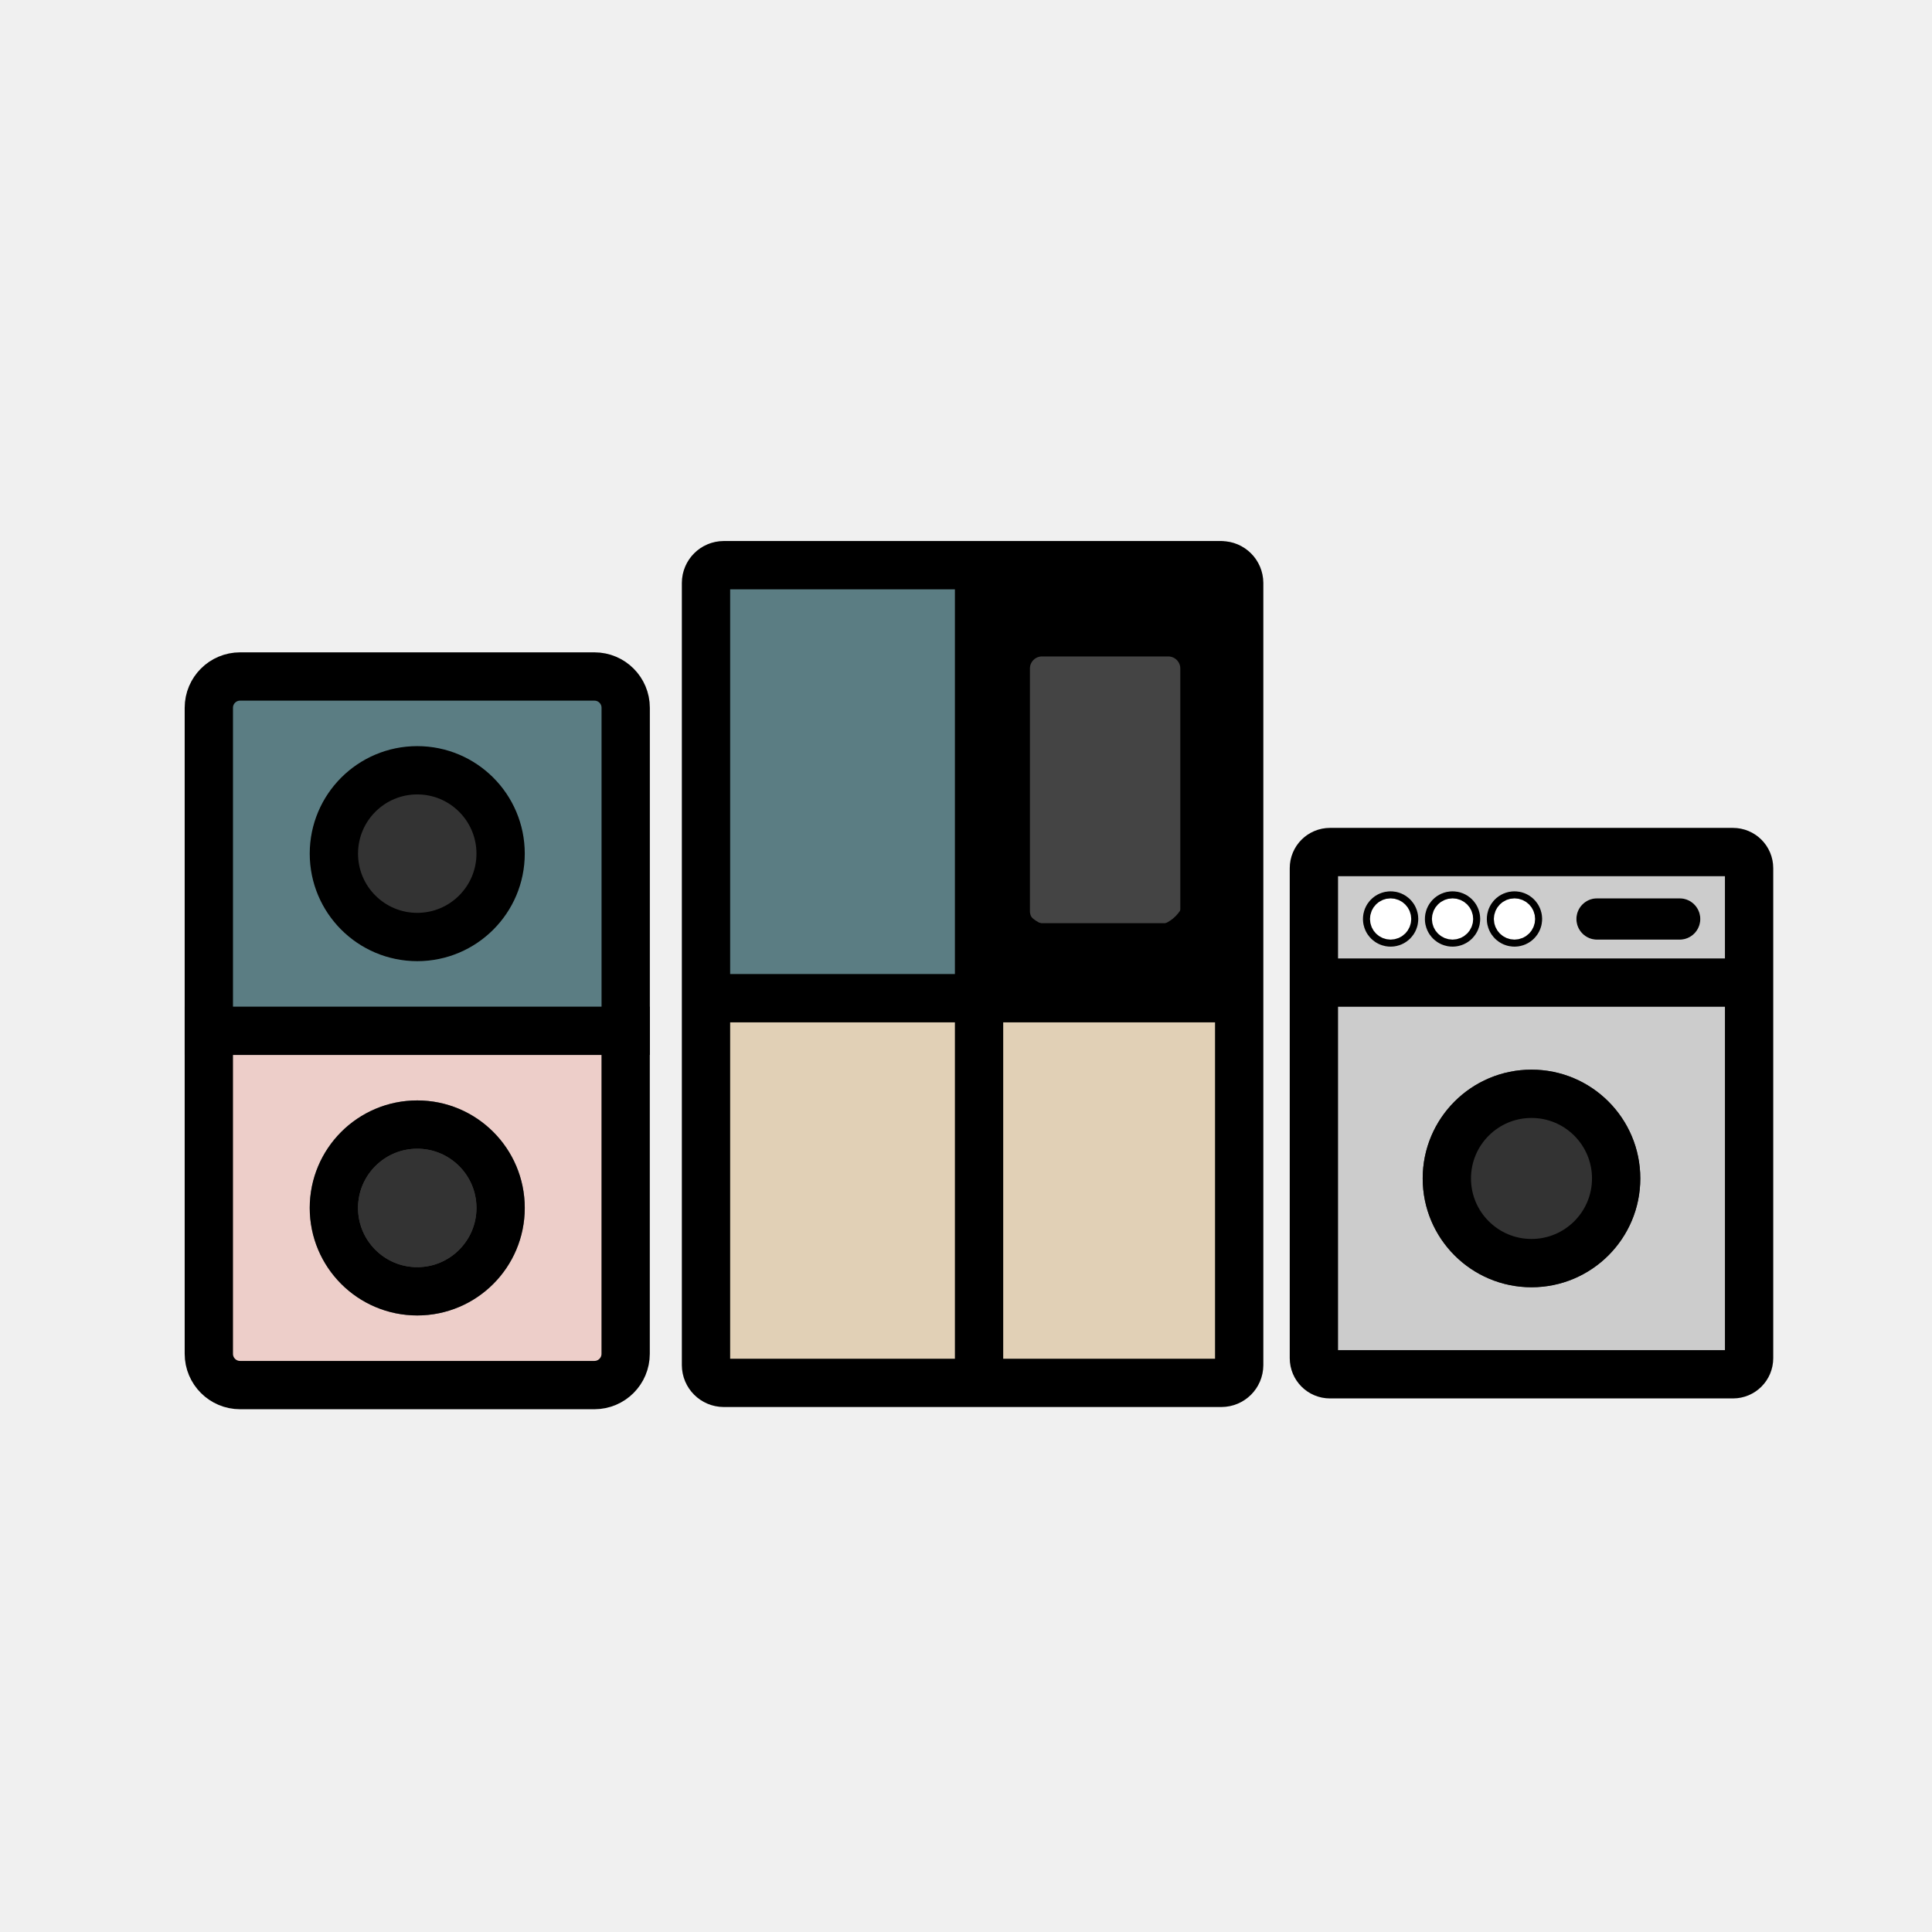
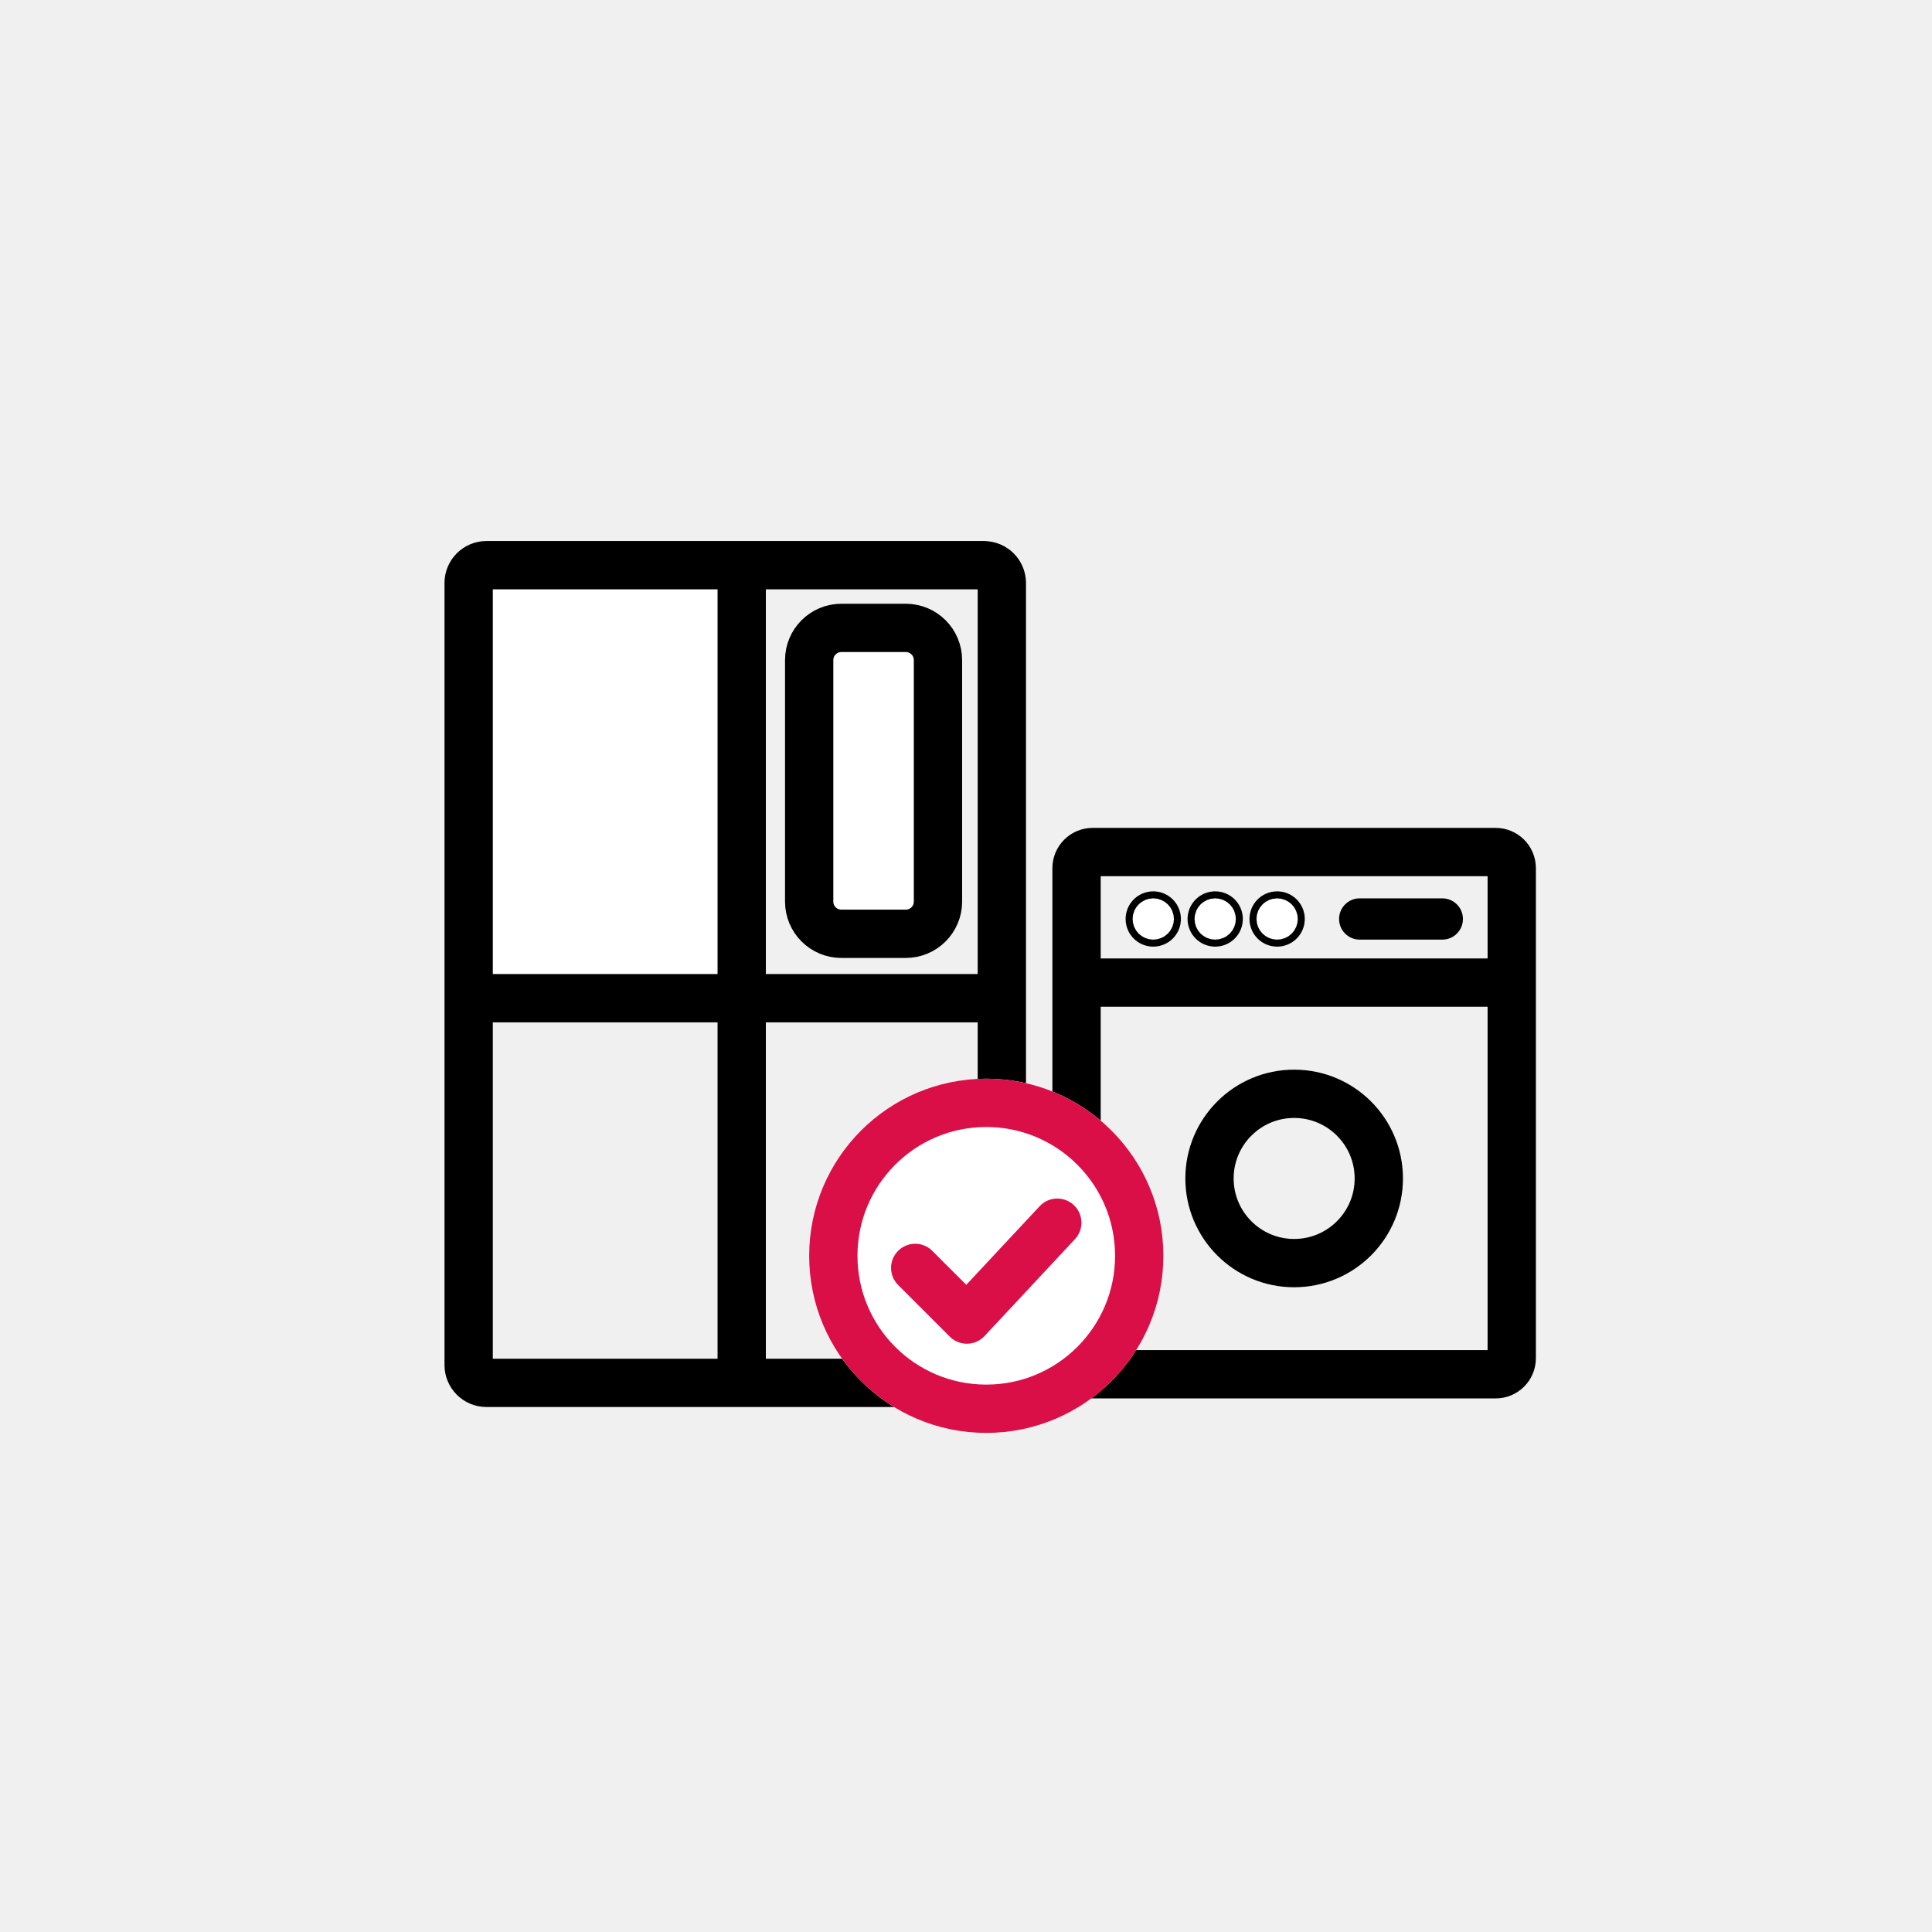
<svg xmlns="http://www.w3.org/2000/svg" xmlns:xlink="http://www.w3.org/1999/xlink" width="120" height="120" viewBox="0 0 120 120">
  <defs>
    <clipPath id="clip-path">
-       <rect id="사각형_256" data-name="사각형 256" width="29.831" height="47.953" transform="translate(-1 -1)" fill="none" stroke="#707070" stroke-width="3" />
-     </clipPath>
-     <clipPath id="clip-path-2">
-       <rect id="사각형_254" data-name="사각형 254" width="36.932" height="55" transform="translate(-1 -1)" fill="none" />
+       <rect id="사각형_254" data-name="사각형 254" width="36.932" height="55" transform="translate(-1 -1)" fill="rgba(0,0,0,0)" />
    </clipPath>
    <clipPath id="clip">
      <use xlink:href="#fill" />
    </clipPath>
  </defs>
  <g id="step01" transform="translate(-397 -408)">
    <rect id="사각형_829" data-name="사각형 829" width="120" height="120" transform="translate(397 408)" fill="none" />
-     <g id="그룹_910" data-name="그룹 910" transform="translate(-43.998 96)">
+     <g id="그룹_910" data-name="그룹 910" transform="translate(-58.74 96)">
      <g id="icon_step02" transform="translate(452.998 346)">
-         <g id="그룹_821" data-name="그룹 821" transform="translate(0 7.047)">
-           <g id="그룹_377" data-name="그룹 377" clip-path="url(#clip-path)">
-             <path id="패스_136" data-name="패스 136" d="M.75,17.75H26.639V37.814A1.942,1.942,0,0,1,24.7,39.756H2.692A1.942,1.942,0,0,1,.75,37.814Z" transform="translate(0.221 5.227)" fill="#edcec9" fill-rule="evenodd" />
-             <path id="패스_137" data-name="패스 137" d="M.75,17.75H26.639V37.814A1.942,1.942,0,0,1,24.7,39.756H2.692A1.942,1.942,0,0,1,.75,37.814Z" transform="translate(0.221 5.227)" fill="none" stroke="#000" stroke-width="3" />
-             <path id="패스_138" data-name="패스 138" d="M2.692.75H24.7a1.942,1.942,0,0,1,1.942,1.942V22.756H.75V2.692A1.942,1.942,0,0,1,2.692.75" transform="translate(0.221 0.221)" fill="#5b7d83" fill-rule="evenodd" />
-             <path id="패스_139" data-name="패스 139" d="M2.692.75H24.7a1.942,1.942,0,0,1,1.942,1.942V22.756H.75V2.692A1.942,1.942,0,0,1,2.692.75Z" transform="translate(0.221 0.221)" fill="none" stroke="#000" stroke-width="3" />
-             <path id="패스_140" data-name="패스 140" d="M11.928,5.25A5.178,5.178,0,1,1,6.75,10.428,5.178,5.178,0,0,1,11.928,5.25" transform="translate(1.988 1.546)" fill="#333" fill-rule="evenodd" />
-             <circle id="타원_39" data-name="타원 39" cx="5.178" cy="5.178" r="5.178" transform="translate(8.738 6.796)" fill="none" stroke="#000" stroke-width="3" />
-             <path id="패스_141" data-name="패스 141" d="M11.928,22.25A5.178,5.178,0,1,1,6.75,27.428a5.178,5.178,0,0,1,5.178-5.178" transform="translate(1.988 6.552)" fill="#333" stroke="#707070" stroke-width="3" fill-rule="evenodd" />
-             <circle id="타원_40" data-name="타원 40" cx="5.178" cy="5.178" r="5.178" transform="translate(8.738 28.802)" fill="none" stroke="#000" stroke-width="3" />
-           </g>
-         </g>
        <g id="그룹_823" data-name="그룹 823" transform="translate(30.743)">
-           <rect id="사각형_251" data-name="사각형 251" width="17.57" height="29.734" transform="translate(16.01 1.352)" />
          <g id="그룹_373" data-name="그룹 373">
-             <g id="그룹_372" data-name="그룹 372" clip-path="url(#clip-path-2)">
-               <path id="패스_126" data-name="패스 126" d="M16.208,4H22.1a2.209,2.209,0,0,1,2.208,2.208v13.25A2.209,2.209,0,0,1,22.1,21.667H16.208A2.209,2.209,0,0,1,14,19.458V6.208A2.209,2.209,0,0,1,16.208,4" transform="translate(6.611 1.889)" fill="#444" fill-rule="evenodd" />
-               <rect id="사각형_252" data-name="사각형 252" width="10.841" height="18.068" rx="1.5" transform="translate(20.477 6.023)" fill="none" stroke="#000" stroke-width="1.5" />
-               <path id="패스_127" data-name="패스 127" d="M1,19H17.195V41.885H1Zm16.195,0H33.389V41.885H17.195Z" transform="translate(0.472 8.972)" fill="#e1d0b6" fill-rule="evenodd" />
-               <rect id="사각형_253" data-name="사각형 253" width="16.864" height="26.795" transform="translate(1.205 1.205)" fill="#5b7d83" />
-               <path id="패스_128" data-name="패스 128" d="M32.771.75H1.854a1.106,1.106,0,0,0-1.1,1.1V50.438a1.106,1.106,0,0,0,1.1,1.1H32.771a1.106,1.106,0,0,0,1.1-1.1V1.854a1.106,1.106,0,0,0-1.1-1.1Z" transform="translate(0.354 0.354)" fill="none" stroke="#000" stroke-linecap="round" stroke-linejoin="round" stroke-width="3" />
+             <g id="그룹_372" data-name="그룹 372" clip-path="url(#clip-path)">
+               <rect id="사각형_253" data-name="사각형 253" width="16.864" height="26.795" transform="translate(1.205 1.205)" fill="#fff" />
+               <path id="패스_128" data-name="패스 128" d="M32.771.75H1.854a1.106,1.106,0,0,0-1.1,1.1V50.438a1.106,1.106,0,0,0,1.1,1.1H32.771a1.106,1.106,0,0,0,1.1-1.1V1.854a1.106,1.106,0,0,0-1.1-1.1Z" transform="translate(0.354 0.354)" fill="rgba(0,0,0,0)" stroke="#000" stroke-linecap="round" stroke-linejoin="round" stroke-width="3" />
              <path id="패스_129" data-name="패스 129" d="M1.035,18H32.09c.571,0,1.035.672,1.035,1.5S32.661,21,32.09,21H1.035C.464,21,0,20.328,0,19.5S.464,18,1.035,18" transform="translate(1.104 8.5)" fill-rule="evenodd" />
-               <path id="패스_854" data-name="패스 854" d="M0,0V50.591" transform="translate(18.068 1.205)" fill="none" stroke="#000" stroke-linecap="round" stroke-width="3" />
+               <path id="패스_854" data-name="패스 854" d="M0,0V50.591" transform="translate(18.068 1.205)" fill="rgba(0,0,0,0)" stroke="#000" stroke-linecap="round" stroke-width="3" />
            </g>
          </g>
+           <rect id="사각형_1029" data-name="사각형 1029" width="8" height="19" rx="2" transform="translate(22.258 5)" fill="#fff" stroke="#000" stroke-linecap="round" stroke-linejoin="round" stroke-width="3" />
        </g>
        <g id="그룹_1192" data-name="그룹 1192" transform="translate(68.932 18.922)">
          <g id="그룹_1188" data-name="그룹 1188" transform="translate(0.676 0)">
            <g id="그룹_1189" data-name="그룹 1189" transform="translate(0)">
-               <rect id="사각형_808" data-name="사각형 808" width="27.031" height="32.437" rx="1" fill="#ccc" stroke="#000" stroke-linecap="round" stroke-linejoin="round" stroke-width="3" />
+               <rect id="사각형_808" data-name="사각형 808" width="27.031" height="32.437" rx="1" fill="none" stroke="#000" stroke-linecap="round" stroke-linejoin="round" stroke-width="3" />
              <g id="그룹_1190" data-name="그룹 1190" transform="translate(6.758 13.516)">
-                 <g id="타원_160" data-name="타원 160" transform="translate(0)" fill="#333" stroke="#000" stroke-width="3">
+                 <g id="타원_160" data-name="타원 160" transform="translate(0)" fill="none" stroke="#000" stroke-width="3">
                  <ellipse cx="6.758" cy="6.758" rx="6.758" ry="6.758" stroke="none" />
                  <ellipse cx="6.758" cy="6.758" rx="5.258" ry="5.258" fill="none" />
                </g>
              </g>
+               <g id="타원_204" data-name="타원 204" transform="translate(-16.607 14.078)" fill="#fff" stroke="#da0f47" stroke-width="3">
+                 <circle cx="11" cy="11" r="11" stroke="none" />
+                 <circle cx="11" cy="11" r="9.5" fill="none" />
+               </g>
+               <path id="패스_1018" data-name="패스 1018" d="M431.667,370.474l3.209,3.209,5.616-6.017" transform="translate(-441.688 -344.644)" fill="none" stroke="#da0f47" stroke-linecap="round" stroke-linejoin="round" stroke-width="3" />
            </g>
          </g>
          <path id="패스_853" data-name="패스 853" d="M483.327,386.393h27.031" transform="translate(-483.327 -378.284)" fill="none" stroke="#000" stroke-width="3" />
          <g id="타원_161" data-name="타원 161" transform="translate(4.159 2.876)" fill="#fff" stroke="#000" stroke-width="3">
            <circle cx="1.282" cy="1.282" r="1.282" stroke="none" />
            <circle cx="1.282" cy="1.282" r="0.218" fill="none" />
          </g>
          <g id="타원_162" data-name="타원 162" transform="translate(8.006 2.876)" fill="#fff" stroke="#000" stroke-width="3">
            <circle cx="1.282" cy="1.282" r="1.282" stroke="none" />
            <circle cx="1.282" cy="1.282" r="0.218" fill="none" />
          </g>
          <g id="타원_163" data-name="타원 163" transform="translate(11.853 2.876)" fill="#fff" stroke="#000" stroke-width="3">
            <circle cx="1.282" cy="1.282" r="1.282" stroke="none" />
            <circle cx="1.282" cy="1.282" r="0.218" fill="none" />
          </g>
          <g id="사각형_809" data-name="사각형 809" transform="translate(16.982 2.876)" fill="#fff" stroke="#000" stroke-width="3">
            <rect id="fill" width="7.694" height="2.565" rx="1.282" stroke="none" />
            <path d="M0,1.065h7.694M6.194,0v2.565M7.694,1.5h-7.694M1.5,2.565v-2.565" fill="none" clip-path="url(#clip)" />
          </g>
        </g>
      </g>
    </g>
  </g>
</svg>
